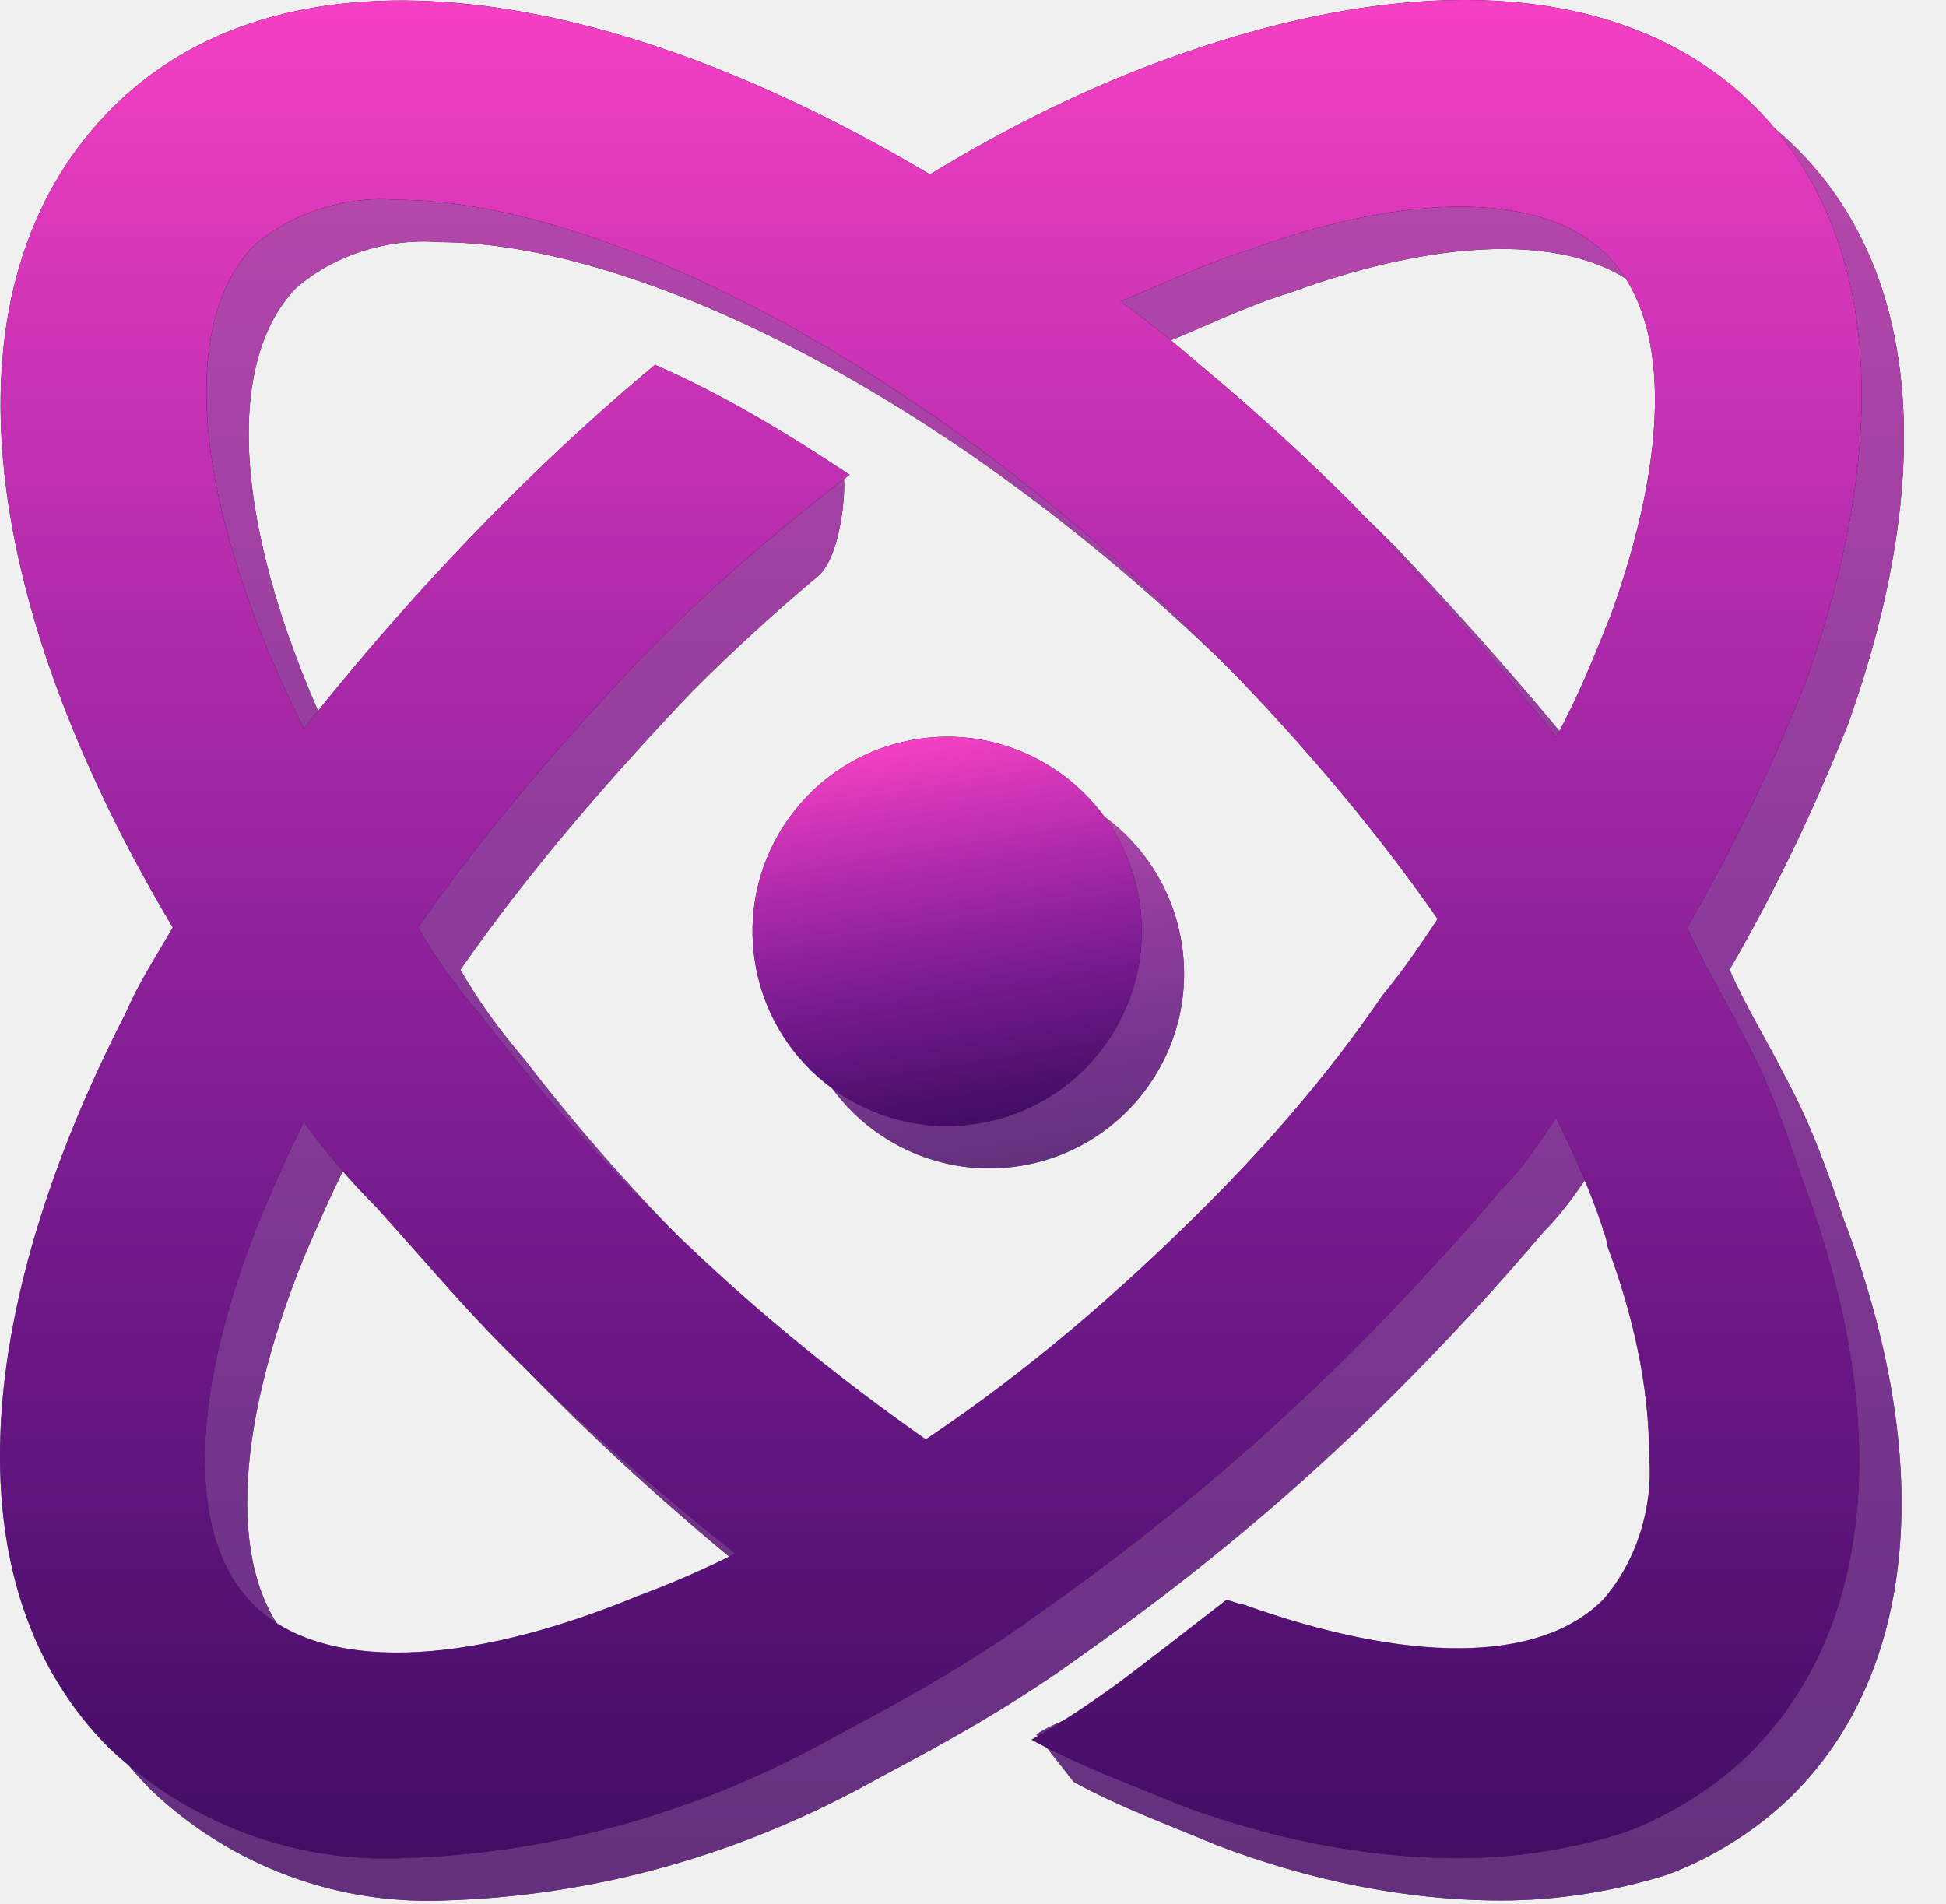
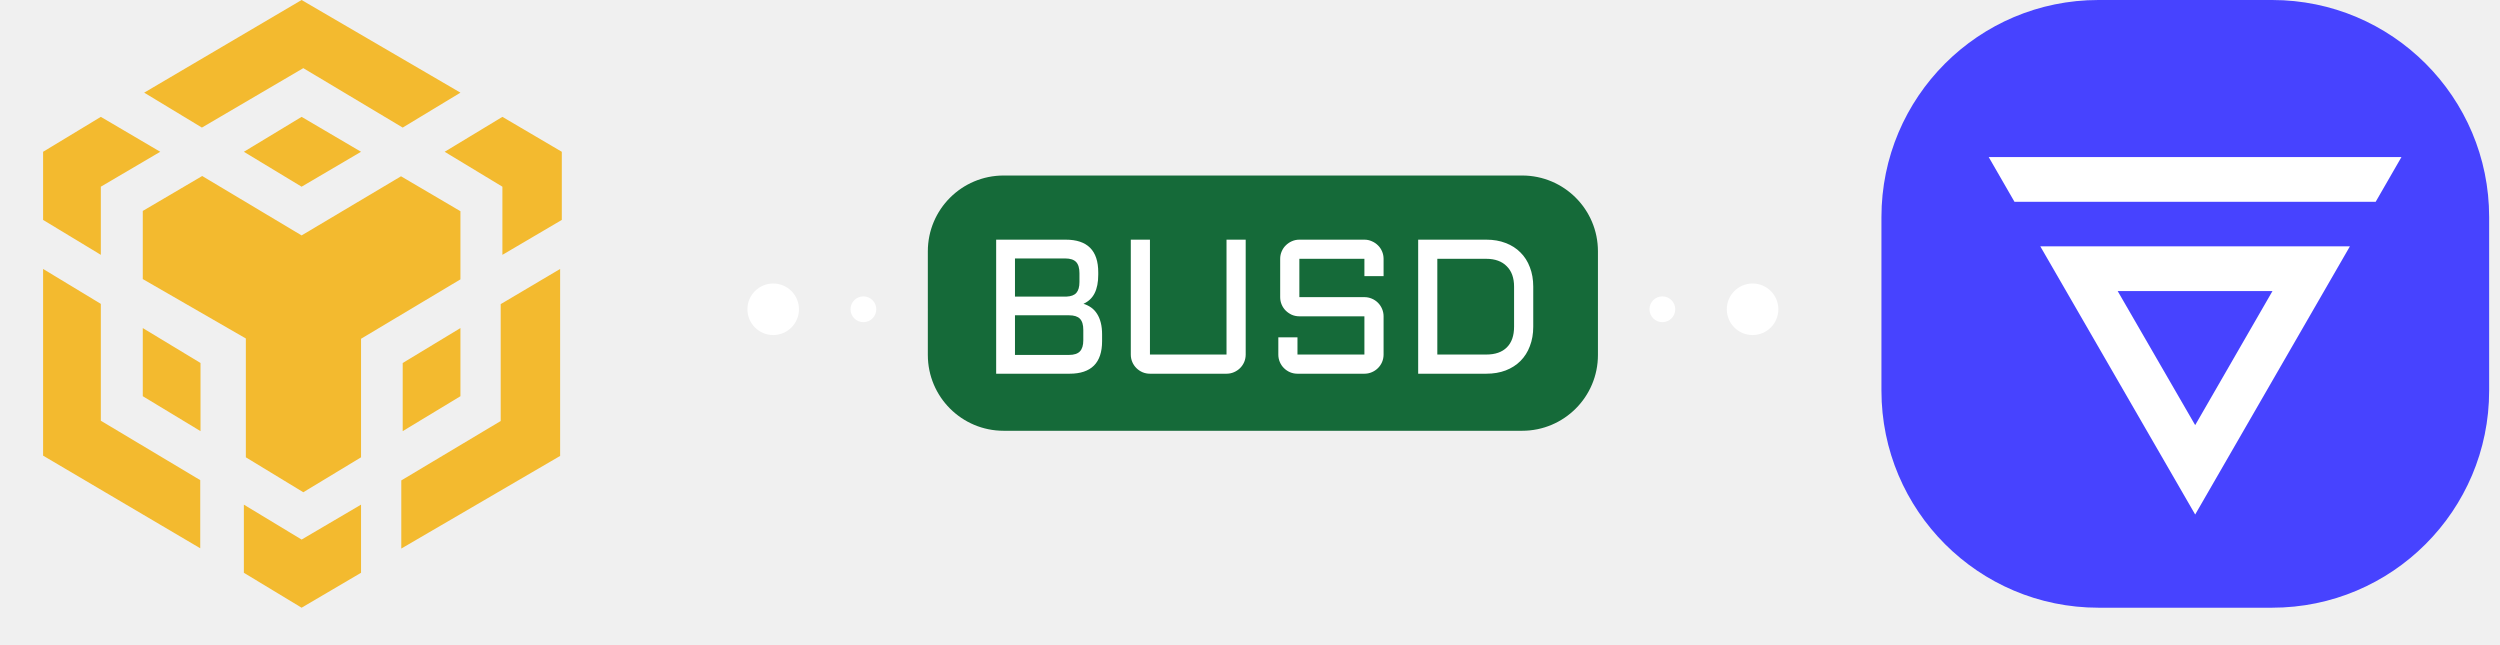
- <svg xmlns="http://www.w3.org/2000/svg" width="46" height="45" viewBox="0 0 46 45" fill="none">
-   <path d="M42.183 25.423C41.783 24.623 41.283 23.823 40.883 22.923C41.983 21.023 42.883 19.123 43.683 17.123C45.783 11.223 45.383 6.423 42.483 3.523C39.583 0.623 34.683 0.223 28.783 2.323C26.783 3.023 24.783 4.023 22.983 5.123C15.083 0.423 7.583 -0.477 3.583 3.623C-0.417 7.723 0.383 15.023 5.083 22.923C4.683 23.623 4.283 24.223 3.983 24.923C0.283 32.123 -0.117 38.623 3.583 42.323C5.483 44.123 7.983 45.023 10.483 44.923C14.083 44.823 17.583 43.823 20.783 42.023C22.483 41.123 24.083 40.223 25.583 39.123C28.283 37.223 30.683 35.223 32.983 32.923C34.183 31.723 35.383 30.423 36.483 29.123C36.983 28.623 37.383 28.023 37.783 27.423C38.183 28.223 38.583 29.123 38.883 30.023C38.883 30.123 38.983 30.223 38.983 30.423C39.583 32.023 39.983 33.723 39.983 35.423C40.083 36.623 39.683 37.923 38.883 38.823C37.383 40.323 34.283 40.323 30.383 38.923C30.283 38.923 30.083 38.823 29.983 38.823C29.083 39.523 25.3 40.4 24.5 41L25.383 42.123C26.483 42.723 27.583 43.123 28.783 43.623C30.883 44.423 33.183 44.923 35.483 44.923C36.783 44.923 38.083 44.723 39.383 44.323C40.483 43.923 41.583 43.223 42.383 42.423C45.283 39.523 45.783 34.623 43.583 28.823C43.183 27.623 42.783 26.523 42.183 25.423ZM30.483 6.923C34.283 5.523 37.483 5.523 38.983 7.023C40.483 8.523 40.483 11.623 39.083 15.523C38.683 16.523 38.283 17.523 37.783 18.423C36.283 16.523 34.683 14.723 32.983 12.923C31.883 11.823 30.683 10.723 29.483 9.723C28.783 9.123 28.183 8.623 27.483 8.123C28.483 7.723 29.483 7.223 30.483 6.923ZM6.983 38.923C5.383 37.323 5.483 33.923 7.183 29.723C7.483 29.023 7.783 28.323 8.183 27.523C8.683 28.223 9.283 28.923 9.883 29.523C10.883 30.623 11.883 31.823 12.983 32.923C14.683 34.623 16.483 36.223 18.383 37.723C17.583 38.123 16.883 38.423 16.083 38.723C11.983 40.423 8.583 40.523 6.983 38.923ZM29.483 29.523C27.483 31.523 25.283 33.423 22.883 35.023C18.883 32.223 15.383 28.923 12.383 25.023C11.783 24.323 11.283 23.623 10.883 22.923C12.483 20.623 14.383 18.423 16.383 16.323C17.349 15.357 18.314 14.475 19.333 13.622C19.897 13.149 20 11.5 19.94 11.279C18.44 10.279 18.083 10.323 16.483 9.623C15.283 10.623 14.083 11.723 12.983 12.823C11.283 14.523 9.683 16.323 8.183 18.223C5.583 13.023 5.183 8.723 6.983 6.823C7.883 6.023 9.183 5.623 10.383 5.723C14.983 5.723 22.583 9.323 29.483 16.223C31.483 18.223 33.383 20.423 34.983 22.723C34.583 23.323 34.183 23.923 33.683 24.523C32.383 26.423 30.983 28.023 29.483 29.523Z" fill="black" />
-   <path d="M42.183 25.423C41.783 24.623 41.283 23.823 40.883 22.923C41.983 21.023 42.883 19.123 43.683 17.123C45.783 11.223 45.383 6.423 42.483 3.523C39.583 0.623 34.683 0.223 28.783 2.323C26.783 3.023 24.783 4.023 22.983 5.123C15.083 0.423 7.583 -0.477 3.583 3.623C-0.417 7.723 0.383 15.023 5.083 22.923C4.683 23.623 4.283 24.223 3.983 24.923C0.283 32.123 -0.117 38.623 3.583 42.323C5.483 44.123 7.983 45.023 10.483 44.923C14.083 44.823 17.583 43.823 20.783 42.023C22.483 41.123 24.083 40.223 25.583 39.123C28.283 37.223 30.683 35.223 32.983 32.923C34.183 31.723 35.383 30.423 36.483 29.123C36.983 28.623 37.383 28.023 37.783 27.423C38.183 28.223 38.583 29.123 38.883 30.023C38.883 30.123 38.983 30.223 38.983 30.423C39.583 32.023 39.983 33.723 39.983 35.423C40.083 36.623 39.683 37.923 38.883 38.823C37.383 40.323 34.283 40.323 30.383 38.923C30.283 38.923 30.083 38.823 29.983 38.823C29.083 39.523 25.3 40.4 24.5 41L25.383 42.123C26.483 42.723 27.583 43.123 28.783 43.623C30.883 44.423 33.183 44.923 35.483 44.923C36.783 44.923 38.083 44.723 39.383 44.323C40.483 43.923 41.583 43.223 42.383 42.423C45.283 39.523 45.783 34.623 43.583 28.823C43.183 27.623 42.783 26.523 42.183 25.423ZM30.483 6.923C34.283 5.523 37.483 5.523 38.983 7.023C40.483 8.523 40.483 11.623 39.083 15.523C38.683 16.523 38.283 17.523 37.783 18.423C36.283 16.523 34.683 14.723 32.983 12.923C31.883 11.823 30.683 10.723 29.483 9.723C28.783 9.123 28.183 8.623 27.483 8.123C28.483 7.723 29.483 7.223 30.483 6.923ZM6.983 38.923C5.383 37.323 5.483 33.923 7.183 29.723C7.483 29.023 7.783 28.323 8.183 27.523C8.683 28.223 9.283 28.923 9.883 29.523C10.883 30.623 11.883 31.823 12.983 32.923C14.683 34.623 16.483 36.223 18.383 37.723C17.583 38.123 16.883 38.423 16.083 38.723C11.983 40.423 8.583 40.523 6.983 38.923ZM29.483 29.523C27.483 31.523 25.283 33.423 22.883 35.023C18.883 32.223 15.383 28.923 12.383 25.023C11.783 24.323 11.283 23.623 10.883 22.923C12.483 20.623 14.383 18.423 16.383 16.323C17.349 15.357 18.314 14.475 19.333 13.622C19.897 13.149 20 11.5 19.94 11.279C18.44 10.279 18.083 10.323 16.483 9.623C15.283 10.623 14.083 11.723 12.983 12.823C11.283 14.523 9.683 16.323 8.183 18.223C5.583 13.023 5.183 8.723 6.983 6.823C7.883 6.023 9.183 5.623 10.383 5.723C14.983 5.723 22.583 9.323 29.483 16.223C31.483 18.223 33.383 20.423 34.983 22.723C34.583 23.323 34.183 23.923 33.683 24.523C32.383 26.423 30.983 28.023 29.483 29.523Z" fill="url(#paint0_linear_200_2)" />
-   <path d="M42.183 25.423C41.783 24.623 41.283 23.823 40.883 22.923C41.983 21.023 42.883 19.123 43.683 17.123C45.783 11.223 45.383 6.423 42.483 3.523C39.583 0.623 34.683 0.223 28.783 2.323C26.783 3.023 24.783 4.023 22.983 5.123C15.083 0.423 7.583 -0.477 3.583 3.623C-0.417 7.723 0.383 15.023 5.083 22.923C4.683 23.623 4.283 24.223 3.983 24.923C0.283 32.123 -0.117 38.623 3.583 42.323C5.483 44.123 7.983 45.023 10.483 44.923C14.083 44.823 17.583 43.823 20.783 42.023C22.483 41.123 24.083 40.223 25.583 39.123C28.283 37.223 30.683 35.223 32.983 32.923C34.183 31.723 35.383 30.423 36.483 29.123C36.983 28.623 37.383 28.023 37.783 27.423C38.183 28.223 38.583 29.123 38.883 30.023C38.883 30.123 38.983 30.223 38.983 30.423C39.583 32.023 39.983 33.723 39.983 35.423C40.083 36.623 39.683 37.923 38.883 38.823C37.383 40.323 34.283 40.323 30.383 38.923C30.283 38.923 30.083 38.823 29.983 38.823C29.083 39.523 25.3 40.4 24.5 41L25.383 42.123C26.483 42.723 27.583 43.123 28.783 43.623C30.883 44.423 33.183 44.923 35.483 44.923C36.783 44.923 38.083 44.723 39.383 44.323C40.483 43.923 41.583 43.223 42.383 42.423C45.283 39.523 45.783 34.623 43.583 28.823C43.183 27.623 42.783 26.523 42.183 25.423ZM30.483 6.923C34.283 5.523 37.483 5.523 38.983 7.023C40.483 8.523 40.483 11.623 39.083 15.523C38.683 16.523 38.283 17.523 37.783 18.423C36.283 16.523 34.683 14.723 32.983 12.923C31.883 11.823 30.683 10.723 29.483 9.723C28.783 9.123 28.183 8.623 27.483 8.123C28.483 7.723 29.483 7.223 30.483 6.923ZM6.983 38.923C5.383 37.323 5.483 33.923 7.183 29.723C7.483 29.023 7.783 28.323 8.183 27.523C8.683 28.223 9.283 28.923 9.883 29.523C10.883 30.623 11.883 31.823 12.983 32.923C14.683 34.623 16.483 36.223 18.383 37.723C17.583 38.123 16.883 38.423 16.083 38.723C11.983 40.423 8.583 40.523 6.983 38.923ZM29.483 29.523C27.483 31.523 25.283 33.423 22.883 35.023C18.883 32.223 15.383 28.923 12.383 25.023C11.783 24.323 11.283 23.623 10.883 22.923C12.483 20.623 14.383 18.423 16.383 16.323C17.349 15.357 18.314 14.475 19.333 13.622C19.897 13.149 20 11.5 19.94 11.279C18.44 10.279 18.083 10.323 16.483 9.623C15.283 10.623 14.083 11.723 12.983 12.823C11.283 14.523 9.683 16.323 8.183 18.223C5.583 13.023 5.183 8.723 6.983 6.823C7.883 6.023 9.183 5.623 10.383 5.723C14.983 5.723 22.583 9.323 29.483 16.223C31.483 18.223 33.383 20.423 34.983 22.723C34.583 23.323 34.183 23.923 33.683 24.523C32.383 26.423 30.983 28.023 29.483 29.523Z" fill="#855596" fill-opacity="0.5" />
-   <path d="M24.126 27.557C26.633 27.15 28.336 24.787 27.929 22.279C27.522 19.772 25.16 18.069 22.652 18.476C20.144 18.883 18.441 21.246 18.848 23.753C19.255 26.261 21.618 27.964 24.126 27.557Z" fill="black" />
-   <path d="M24.126 27.557C26.633 27.15 28.336 24.787 27.929 22.279C27.522 19.772 25.16 18.069 22.652 18.476C20.144 18.883 18.441 21.246 18.848 23.753C19.255 26.261 21.618 27.964 24.126 27.557Z" fill="url(#paint1_linear_200_2)" />
-   <path d="M24.126 27.557C26.633 27.15 28.336 24.787 27.929 22.279C27.522 19.772 25.16 18.069 22.652 18.476C20.144 18.883 18.441 21.246 18.848 23.753C19.255 26.261 21.618 27.964 24.126 27.557Z" fill="#855596" fill-opacity="0.5" />
-   <path d="M41.183 24.423C40.783 23.623 40.283 22.823 39.883 21.923C40.983 20.023 41.883 18.123 42.683 16.123C44.783 10.223 44.383 5.423 41.483 2.523C38.583 -0.377 33.683 -0.777 27.783 1.323C25.783 2.023 23.783 3.023 21.983 4.123C14.083 -0.577 6.583 -1.477 2.583 2.623C-1.417 6.723 -0.617 14.023 4.083 21.923C3.683 22.623 3.283 23.223 2.983 23.923C-0.717 31.123 -1.117 37.623 2.583 41.323C4.483 43.123 6.983 44.023 9.483 43.923C13.083 43.823 16.583 42.823 19.783 41.023C21.483 40.123 23.083 39.223 24.583 38.123C27.283 36.223 29.683 34.223 31.983 31.923C33.183 30.723 34.383 29.423 35.483 28.123C35.983 27.623 36.383 27.023 36.783 26.423C37.183 27.223 37.583 28.123 37.883 29.023C37.883 29.123 37.983 29.223 37.983 29.423C38.583 31.023 38.983 32.723 38.983 34.423C39.083 35.623 38.683 36.923 37.883 37.823C36.383 39.323 33.283 39.323 29.383 37.923C29.283 37.923 29.083 37.823 28.983 37.823C28.083 38.523 27.183 39.223 26.383 39.823C25.683 40.323 25.083 40.723 24.383 41.123C25.483 41.723 26.583 42.123 27.783 42.623C29.883 43.423 32.183 43.923 34.483 43.923C35.783 43.923 37.083 43.723 38.383 43.323C39.483 42.923 40.583 42.223 41.383 41.423C44.283 38.523 44.783 33.623 42.583 27.823C42.183 26.623 41.783 25.523 41.183 24.423ZM29.483 5.923C33.283 4.523 36.483 4.523 37.983 6.023C39.483 7.523 39.483 10.623 38.083 14.523C37.683 15.523 37.283 16.523 36.783 17.423C35.283 15.523 33.683 13.723 31.983 11.923C30.883 10.823 29.683 9.723 28.483 8.723C27.783 8.123 27.183 7.623 26.483 7.123C27.483 6.723 28.483 6.223 29.483 5.923ZM5.983 37.923C4.383 36.323 4.483 32.923 6.183 28.723C6.483 28.023 6.783 27.323 7.183 26.523C7.683 27.223 8.283 27.923 8.883 28.523C9.883 29.623 10.883 30.823 11.983 31.923C13.683 33.623 15.483 35.223 17.383 36.723C16.583 37.123 15.883 37.423 15.083 37.723C10.983 39.423 7.583 39.523 5.983 37.923ZM28.483 28.523C26.483 30.523 24.283 32.423 21.883 34.023C17.883 31.223 14.383 27.923 11.383 24.023C10.783 23.323 10.283 22.623 9.883 21.923C11.483 19.623 13.383 17.423 15.383 15.323C16.883 13.823 18.383 12.523 20.083 11.223C18.583 10.223 17.083 9.323 15.483 8.623C14.283 9.623 13.083 10.723 11.983 11.823C10.283 13.523 8.683 15.323 7.183 17.223C4.583 12.023 4.183 7.723 5.983 5.823C6.883 5.023 8.183 4.623 9.383 4.723C13.983 4.723 21.583 8.323 28.483 15.223C30.483 17.223 32.383 19.423 33.983 21.723C33.583 22.323 33.183 22.923 32.683 23.523C31.383 25.423 29.983 27.023 28.483 28.523Z" fill="black" />
-   <path d="M41.183 24.423C40.783 23.623 40.283 22.823 39.883 21.923C40.983 20.023 41.883 18.123 42.683 16.123C44.783 10.223 44.383 5.423 41.483 2.523C38.583 -0.377 33.683 -0.777 27.783 1.323C25.783 2.023 23.783 3.023 21.983 4.123C14.083 -0.577 6.583 -1.477 2.583 2.623C-1.417 6.723 -0.617 14.023 4.083 21.923C3.683 22.623 3.283 23.223 2.983 23.923C-0.717 31.123 -1.117 37.623 2.583 41.323C4.483 43.123 6.983 44.023 9.483 43.923C13.083 43.823 16.583 42.823 19.783 41.023C21.483 40.123 23.083 39.223 24.583 38.123C27.283 36.223 29.683 34.223 31.983 31.923C33.183 30.723 34.383 29.423 35.483 28.123C35.983 27.623 36.383 27.023 36.783 26.423C37.183 27.223 37.583 28.123 37.883 29.023C37.883 29.123 37.983 29.223 37.983 29.423C38.583 31.023 38.983 32.723 38.983 34.423C39.083 35.623 38.683 36.923 37.883 37.823C36.383 39.323 33.283 39.323 29.383 37.923C29.283 37.923 29.083 37.823 28.983 37.823C28.083 38.523 27.183 39.223 26.383 39.823C25.683 40.323 25.083 40.723 24.383 41.123C25.483 41.723 26.583 42.123 27.783 42.623C29.883 43.423 32.183 43.923 34.483 43.923C35.783 43.923 37.083 43.723 38.383 43.323C39.483 42.923 40.583 42.223 41.383 41.423C44.283 38.523 44.783 33.623 42.583 27.823C42.183 26.623 41.783 25.523 41.183 24.423ZM29.483 5.923C33.283 4.523 36.483 4.523 37.983 6.023C39.483 7.523 39.483 10.623 38.083 14.523C37.683 15.523 37.283 16.523 36.783 17.423C35.283 15.523 33.683 13.723 31.983 11.923C30.883 10.823 29.683 9.723 28.483 8.723C27.783 8.123 27.183 7.623 26.483 7.123C27.483 6.723 28.483 6.223 29.483 5.923ZM5.983 37.923C4.383 36.323 4.483 32.923 6.183 28.723C6.483 28.023 6.783 27.323 7.183 26.523C7.683 27.223 8.283 27.923 8.883 28.523C9.883 29.623 10.883 30.823 11.983 31.923C13.683 33.623 15.483 35.223 17.383 36.723C16.583 37.123 15.883 37.423 15.083 37.723C10.983 39.423 7.583 39.523 5.983 37.923ZM28.483 28.523C26.483 30.523 24.283 32.423 21.883 34.023C17.883 31.223 14.383 27.923 11.383 24.023C10.783 23.323 10.283 22.623 9.883 21.923C11.483 19.623 13.383 17.423 15.383 15.323C16.883 13.823 18.383 12.523 20.083 11.223C18.583 10.223 17.083 9.323 15.483 8.623C14.283 9.623 13.083 10.723 11.983 11.823C10.283 13.523 8.683 15.323 7.183 17.223C4.583 12.023 4.183 7.723 5.983 5.823C6.883 5.023 8.183 4.623 9.383 4.723C13.983 4.723 21.583 8.323 28.483 15.223C30.483 17.223 32.383 19.423 33.983 21.723C33.583 22.323 33.183 22.923 32.683 23.523C31.383 25.423 29.983 27.023 28.483 28.523Z" fill="url(#paint2_linear_200_2)" />
-   <path d="M23.126 26.557C25.633 26.15 27.336 23.787 26.929 21.279C26.522 18.772 24.16 17.069 21.652 17.476C19.144 17.883 17.441 20.246 17.848 22.753C18.255 25.261 20.618 26.964 23.126 26.557Z" fill="black" />
-   <path d="M23.126 26.557C25.633 26.15 27.336 23.787 26.929 21.279C26.522 18.772 24.16 17.069 21.652 17.476C19.144 17.883 17.441 20.246 17.848 22.753C18.255 25.261 20.618 26.964 23.126 26.557Z" fill="url(#paint3_linear_200_2)" />
+ <svg xmlns="http://www.w3.org/2000/svg" width="97" height="25" viewBox="0 0 97 25" fill="none">
+   <rect x="73" width="23.579" height="23.579" rx="8.421" fill="#4743FF" />
+   <path d="M88.172 11.294L85.173 16.495L82.166 11.294H88.172ZM91.175 9.557H79.163L85.173 19.963L91.175 9.56V9.557ZM77.161 6.093L78.162 7.83H92.176L93.177 6.093H77.161Z" fill="white" />
+   <path d="M14.008 19.58V22.224L11.702 23.579L9.462 22.224V19.58L11.702 20.935L14.008 19.58ZM1.672 10.435L3.912 11.79V16.324L7.769 18.629V21.273L1.672 17.679V10.435ZM21.733 10.435V17.69L15.57 21.284V18.64L19.427 16.335V11.8L21.733 10.435ZM15.559 6.84L17.865 8.195V10.839L14.008 13.144V17.744L11.768 19.099L9.539 17.744V13.133L5.54 10.828V8.184L7.845 6.829L11.702 9.134L15.559 6.84ZM5.54 12.729L7.78 14.084V16.728L5.54 15.373V12.729ZM17.865 12.729V15.373L15.625 16.728V14.084L17.865 12.729ZM3.912 4.534L6.217 5.889L3.912 7.244V9.888L1.672 8.533V5.889L3.912 4.534ZM19.493 4.534L21.798 5.889V8.533L19.493 9.888V7.244L17.253 5.889L19.493 4.534ZM11.702 4.534L14.008 5.889L11.702 7.244L9.462 5.889L11.702 4.534ZM11.702 0L17.865 3.595L15.625 4.95L11.768 2.644L7.834 4.95L5.594 3.595L11.702 0Z" fill="#F3BA2F" />
+   <path fill-rule="evenodd" clip-rule="evenodd" d="M49 9C49.276 9 49.5 8.776 49.5 8.5C49.5 8.224 49.276 8 49 8C48.724 8 48.5 8.224 48.5 8.5C48.5 8.776 48.724 9 49 9ZM49 13C49.552 13 50 12.552 50 12C50 11.448 49.552 11 49 11C48.448 11 48 11.448 48 12C48 12.552 48.448 13 49 13ZM52.5 12.5C52.776 12.5 53 12.276 53 12C53 11.724 52.776 11.5 52.5 11.5C52.224 11.5 52 11.724 52 12C52 12.276 52.224 12.5 52.5 12.5ZM46 12C46 12.276 45.776 12.5 45.5 12.5C45.224 12.5 45 12.276 45 12C45 11.724 45.224 11.5 45.5 11.5C45.776 11.5 46 11.724 46 12ZM43 12C43 12.276 42.776 12.5 42.5 12.5C42.224 12.5 42 12.276 42 12C42 11.724 42.224 11.5 42.5 11.5C42.776 11.5 43 11.724 43 12ZM39.5 12.5C39.776 12.5 40 12.276 40 12C40 11.724 39.776 11.5 39.5 11.5C39.224 11.5 39 11.724 39 12C39 12.276 39.224 12.5 39.5 12.5ZM37 12C37 12.276 36.776 12.5 36.5 12.5C36.224 12.5 36 12.276 36 12C36 11.724 36.224 11.5 36.5 11.5C36.776 11.5 37 11.724 37 12ZM33.5 12.5C33.776 12.5 34 12.276 34 12C34 11.724 33.776 11.5 33.5 11.5C33.224 11.5 33 11.724 33 12C33 12.276 33.224 12.5 33.5 12.5ZM31 12C31 12.552 30.552 13 30 13C29.448 13 29 12.552 29 12C29 11.448 29.448 11 30 11C30.552 11 31 11.448 31 12ZM55.5 12.5C55.776 12.5 56 12.276 56 12C56 11.724 55.776 11.5 55.5 11.5C55.224 11.5 55 11.724 55 12C55 12.276 55.224 12.5 55.5 12.5ZM59 12C59 12.276 58.776 12.5 58.5 12.5C58.224 12.5 58 12.276 58 12C58 11.724 58.224 11.5 58.5 11.5C58.776 11.5 59 11.724 59 12ZM61.5 12.5C61.776 12.5 62 12.276 62 12C62 11.724 61.776 11.5 61.5 11.5C61.224 11.5 61 11.724 61 12C61 12.276 61.224 12.5 61.5 12.5ZM65 12C65 12.276 64.776 12.5 64.5 12.5C64.224 12.5 64 12.276 64 12C64 11.724 64.224 11.5 64.5 11.5C64.776 11.5 65 11.724 65 12ZM68 13C68.552 13 69 12.552 69 12C69 11.448 68.552 11 68 11C67.448 11 67 11.448 67 12C67 12.552 67.448 13 68 13Z" fill="url(#paint0_linear_7_349)" />
+   <path d="M36 9.75C36 8.126 37.316 6.81 38.941 6.81H59.059C60.684 6.81 62 8.126 62 9.75V13.774C62 15.398 60.684 16.714 59.059 16.714H38.941C37.316 16.714 36 15.398 36 13.774V9.75Z" fill="#156A39" />
+   <path d="M42.039 11.787C42.148 11.821 42.247 11.869 42.337 11.932C42.426 11.995 42.502 12.076 42.565 12.175C42.628 12.272 42.676 12.386 42.71 12.52C42.744 12.652 42.761 12.805 42.761 12.977V13.238C42.761 14.079 42.34 14.5 41.499 14.5H38.651V9.299H41.35C42.192 9.299 42.612 9.721 42.612 10.565V10.659C42.612 10.951 42.565 11.191 42.471 11.377C42.379 11.561 42.235 11.697 42.039 11.787ZM39.381 12.233V13.771H41.477C41.673 13.771 41.815 13.725 41.901 13.633C41.989 13.541 42.032 13.397 42.032 13.201V12.799C42.032 12.601 41.989 12.457 41.901 12.367C41.815 12.278 41.673 12.233 41.477 12.233H39.381ZM39.381 10.028V11.508H41.379C41.558 11.5 41.686 11.452 41.764 11.362C41.843 11.271 41.883 11.13 41.883 10.942V10.601C41.883 10.402 41.84 10.257 41.753 10.165C41.666 10.074 41.524 10.028 41.328 10.028H39.381ZM43.875 9.299H44.618V13.756H47.589V9.299H48.333V13.756C48.333 13.858 48.313 13.955 48.275 14.047C48.236 14.136 48.183 14.215 48.115 14.282C48.047 14.35 47.967 14.403 47.876 14.442C47.786 14.481 47.691 14.5 47.589 14.5H44.618C44.517 14.5 44.42 14.481 44.328 14.442C44.239 14.403 44.16 14.35 44.092 14.282C44.025 14.215 43.971 14.136 43.933 14.047C43.894 13.955 43.875 13.858 43.875 13.756V9.299ZM50.415 12.273C50.313 12.273 50.216 12.254 50.124 12.215C50.035 12.174 49.956 12.12 49.889 12.055C49.821 11.988 49.768 11.909 49.729 11.819C49.69 11.728 49.671 11.631 49.671 11.529V10.042C49.671 9.941 49.69 9.845 49.729 9.756C49.768 9.664 49.821 9.585 49.889 9.52C49.956 9.452 50.035 9.399 50.124 9.36C50.216 9.319 50.313 9.299 50.415 9.299H52.939C53.041 9.299 53.136 9.319 53.226 9.36C53.318 9.399 53.397 9.452 53.465 9.52C53.533 9.585 53.586 9.664 53.625 9.756C53.663 9.845 53.683 9.941 53.683 10.042V10.713H52.939V10.042H50.415V11.529H52.939C53.041 11.529 53.136 11.549 53.226 11.587C53.318 11.626 53.397 11.679 53.465 11.747C53.533 11.815 53.586 11.894 53.625 11.986C53.663 12.076 53.683 12.171 53.683 12.273V13.756C53.683 13.858 53.663 13.955 53.625 14.047C53.586 14.136 53.533 14.215 53.465 14.282C53.397 14.35 53.318 14.403 53.226 14.442C53.136 14.481 53.041 14.5 52.939 14.5H50.342C50.24 14.5 50.144 14.481 50.052 14.442C49.962 14.403 49.884 14.35 49.816 14.282C49.748 14.215 49.695 14.136 49.657 14.047C49.618 13.955 49.599 13.858 49.599 13.756V13.089H50.342V13.756H52.939V12.273H50.415ZM57.669 13.756C58.015 13.756 58.281 13.663 58.467 13.477C58.653 13.291 58.746 13.025 58.746 12.679V11.119C58.746 10.95 58.722 10.799 58.674 10.666C58.626 10.533 58.554 10.421 58.46 10.329C58.368 10.234 58.255 10.163 58.123 10.115C57.989 10.066 57.838 10.042 57.669 10.042H55.768V13.756H57.669ZM55.025 14.5V9.299H57.669C57.947 9.299 58.197 9.342 58.42 9.429C58.645 9.514 58.836 9.636 58.993 9.795C59.153 9.953 59.275 10.144 59.359 10.369C59.446 10.594 59.49 10.844 59.49 11.119V12.679C59.49 12.955 59.446 13.205 59.359 13.43C59.275 13.655 59.153 13.847 58.993 14.007C58.836 14.164 58.645 14.286 58.42 14.373C58.197 14.458 57.947 14.5 57.669 14.5H55.025Z" fill="white" />
  <defs>
-     <linearGradient id="paint0_linear_200_2" x1="23.003" y1="1" x2="23.003" y2="44.931" gradientUnits="userSpaceOnUse">
-       <stop stop-color="#F540C3" />
-       <stop offset="1" stop-color="#AB21FF" stop-opacity="0.39" />
-     </linearGradient>
-     <linearGradient id="paint1_linear_200_2" x1="22.652" y1="18.476" x2="24.126" y2="27.557" gradientUnits="userSpaceOnUse">
-       <stop stop-color="#F540C3" />
-       <stop offset="1" stop-color="#AB21FF" stop-opacity="0.39" />
-     </linearGradient>
-     <linearGradient id="paint2_linear_200_2" x1="22.003" y1="0" x2="22.003" y2="43.931" gradientUnits="userSpaceOnUse">
-       <stop stop-color="#F540C3" />
-       <stop offset="1" stop-color="#AB21FF" stop-opacity="0.39" />
-     </linearGradient>
-     <linearGradient id="paint3_linear_200_2" x1="21.652" y1="17.476" x2="23.126" y2="26.557" gradientUnits="userSpaceOnUse">
-       <stop stop-color="#F540C3" />
-       <stop offset="1" stop-color="#AB21FF" stop-opacity="0.39" />
+     <linearGradient id="paint0_linear_7_349" x1="67.5" y1="12.375" x2="29" y2="12.375" gradientUnits="userSpaceOnUse">
+       <stop stop-color="white" />
+       <stop offset="1" stop-color="white" />
    </linearGradient>
  </defs>
</svg>
